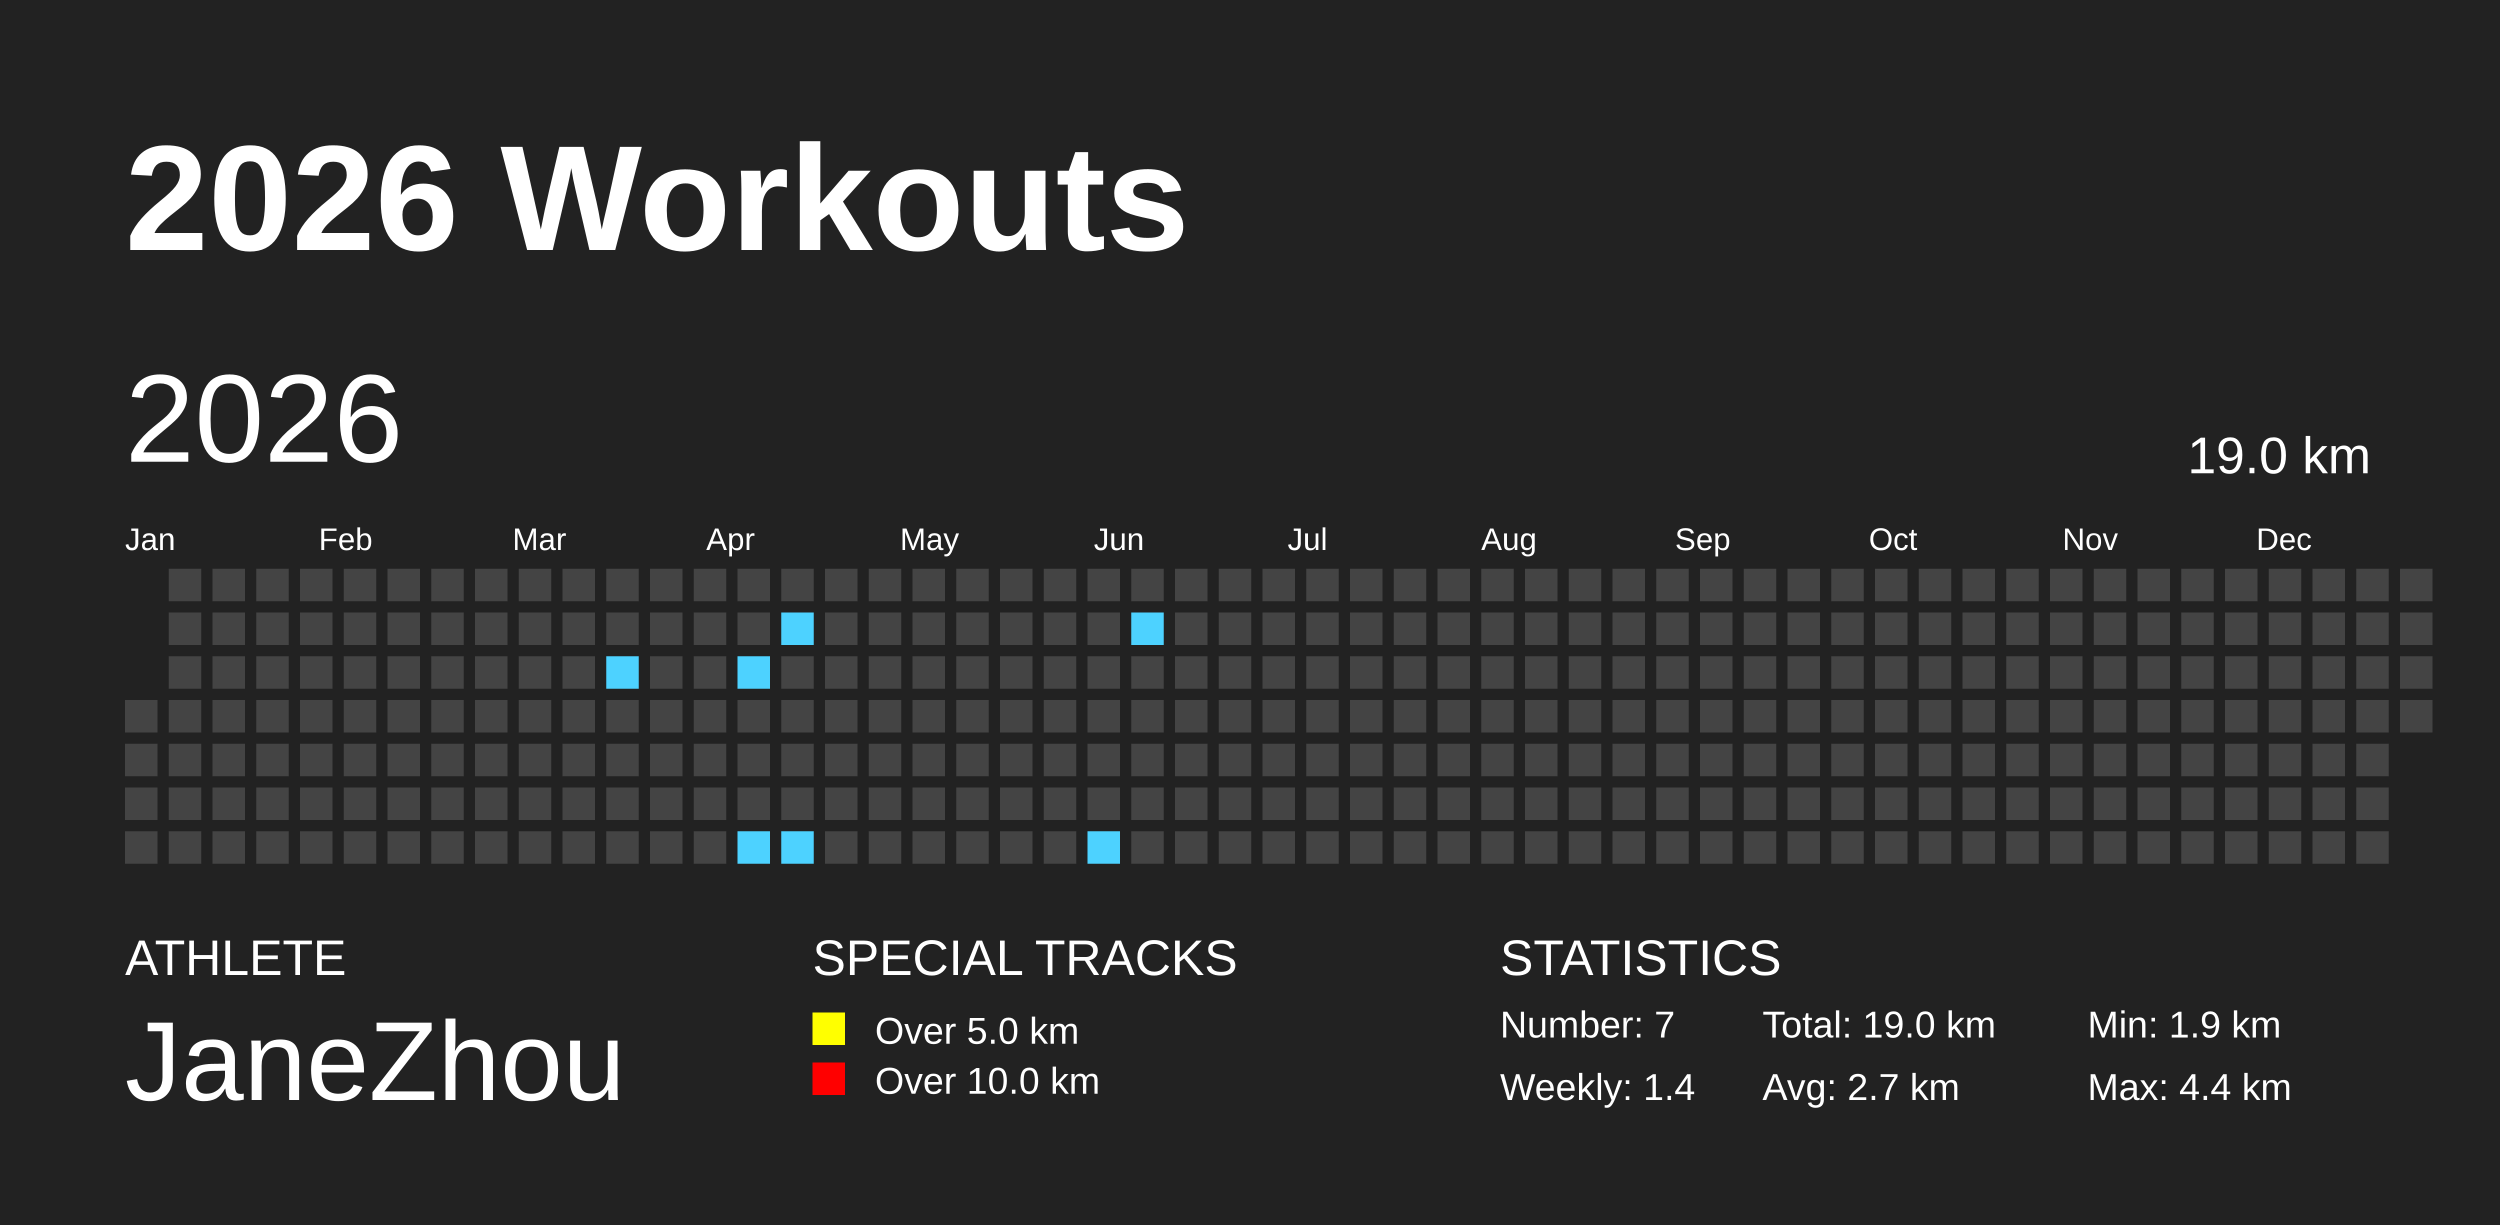
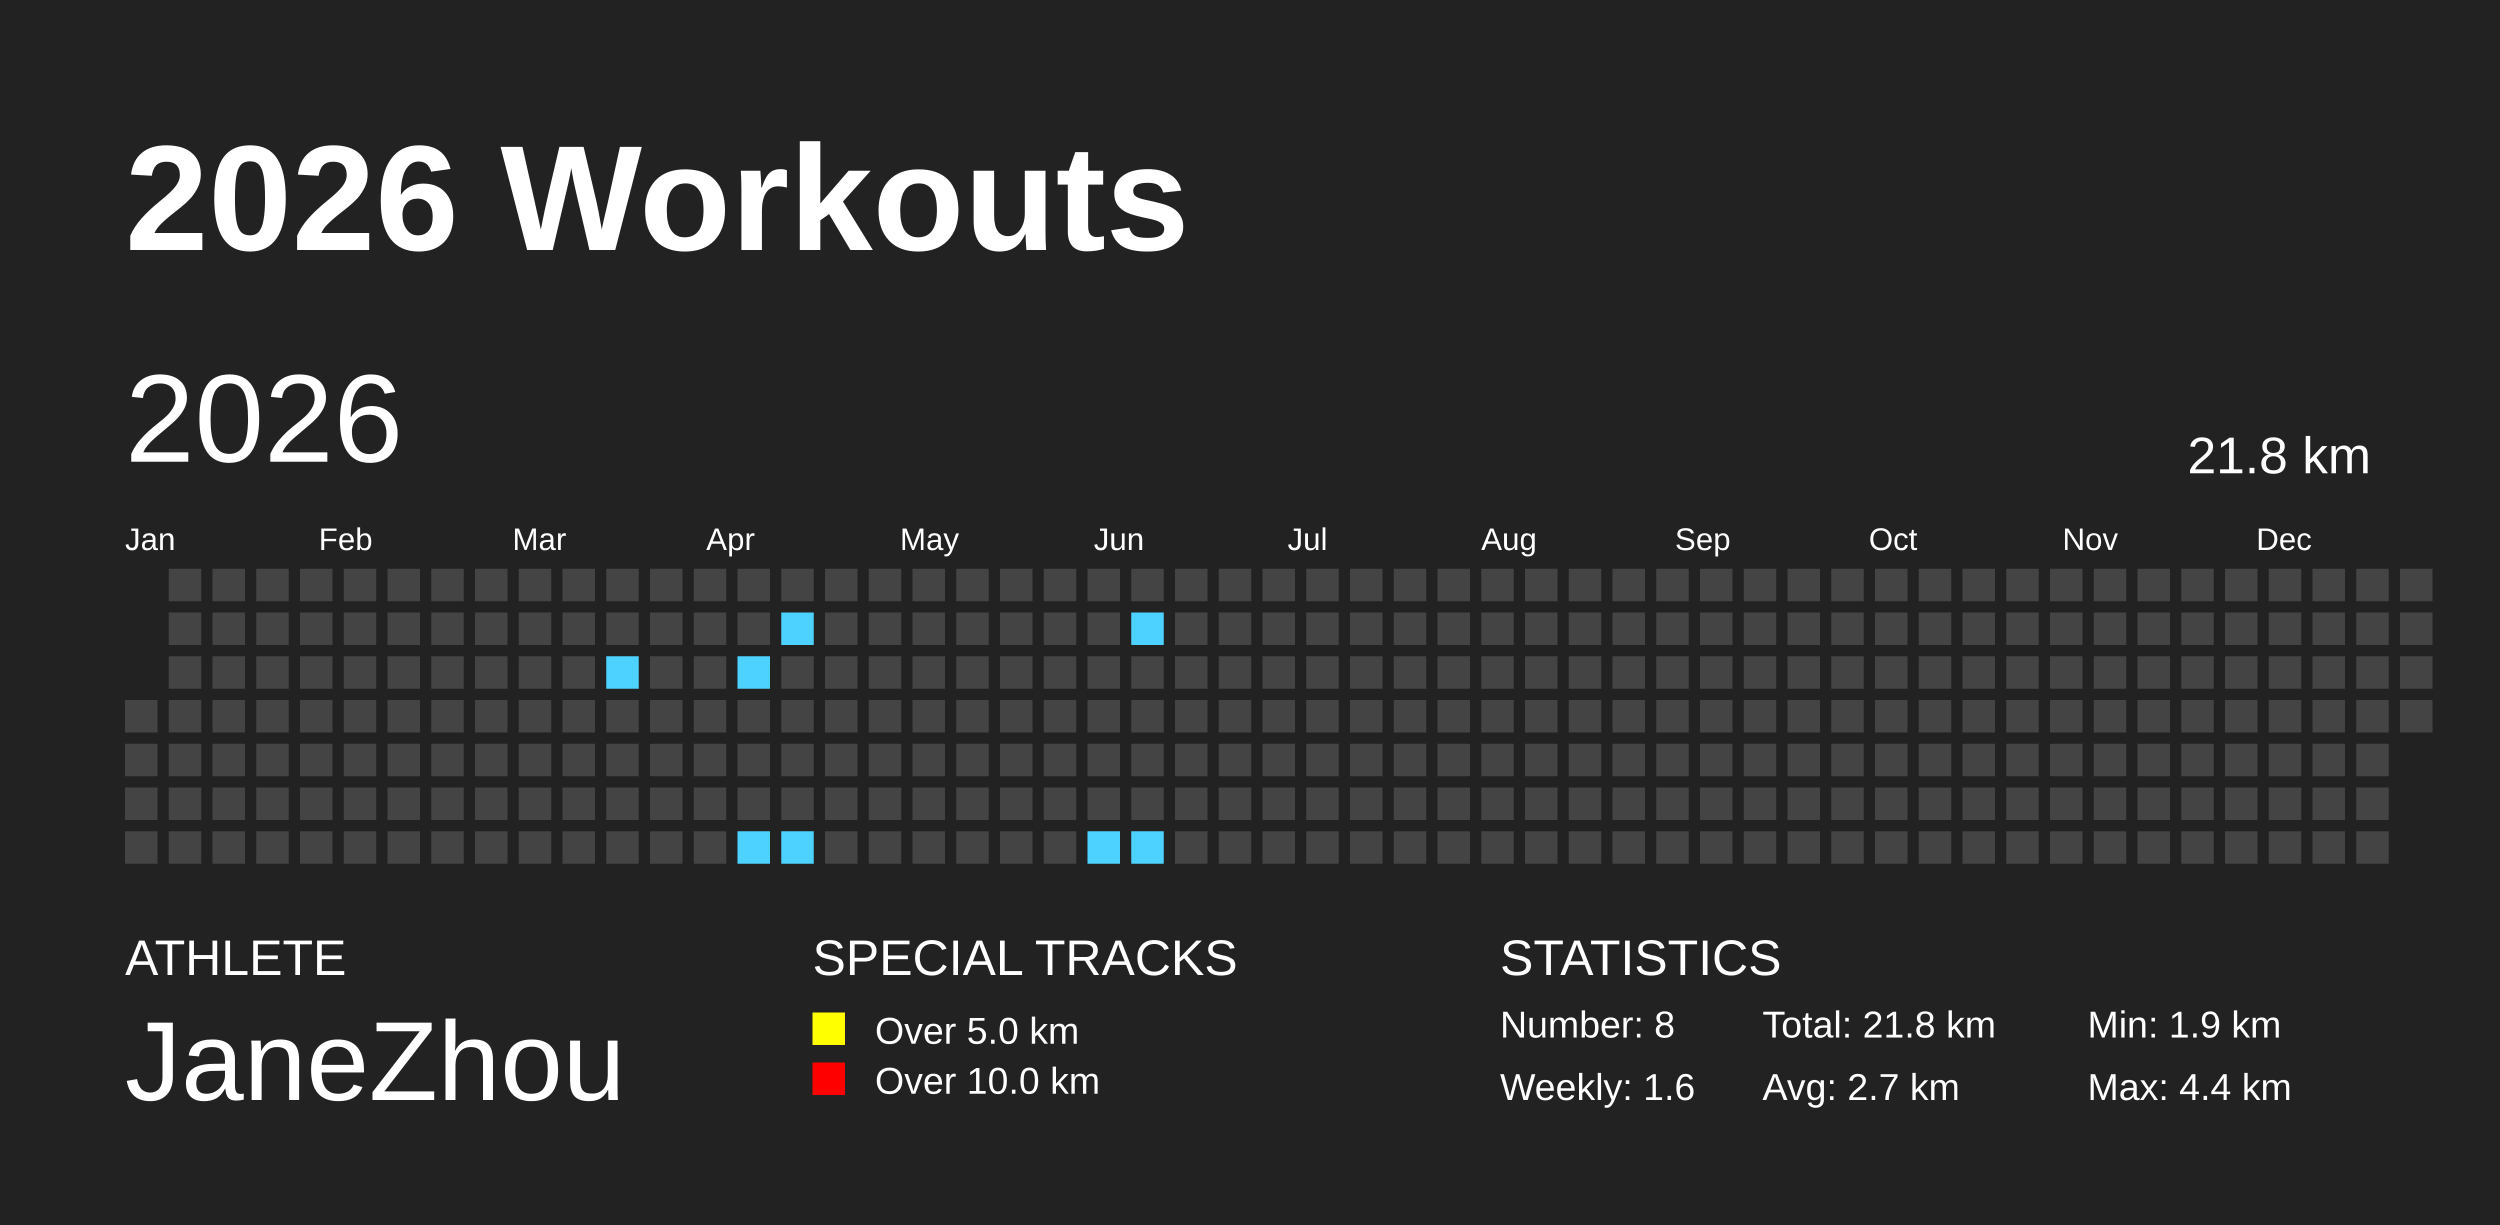
<svg xmlns="http://www.w3.org/2000/svg" baseProfile="full" height="98mm" version="1.1" viewBox="0,0,200,98" width="200mm">
  <defs />
  <rect fill="#222222" height="98" width="200" x="0" y="0" />
  <text fill="#FFFFFF" style="font-size:12px; font-family:Arial; font-weight:bold;" x="10" y="20">2026 Workouts</text>
  <text fill="#FFFFFF" style="font-size:4px; font-family:Arial" x="10" y="78">ATHLETE</text>
  <text fill="#FFFFFF" style="font-size:9px; font-family:Arial" x="10" y="88">JaneZhou</text>
  <text fill="#FFFFFF" style="font-size:4px; font-family:Arial" x="65" y="78">SPECIAL TRACKS</text>
  <rect fill="yellow" height="2.6" width="2.6" x="65" y="81" />
  <text fill="#FFFFFF" style="font-size:3px; font-family:Arial" x="70" y="83.5">Over 5.0 km</text>
  <rect fill="red" height="2.6" width="2.6" x="65" y="85" />
  <text fill="#FFFFFF" style="font-size:3px; font-family:Arial" x="70" y="87.5">Over 10.0 km</text>
  <text fill="#FFFFFF" style="font-size:4px; font-family:Arial" x="120" y="78">STATISTICS</text>
-   <text fill="#FFFFFF" style="font-size:3px; font-family:Arial" x="120" y="83">Number: 7</text>
-   <text fill="#FFFFFF" style="font-size:3px; font-family:Arial" x="120" y="88">Weekly: 1.4</text>
-   <text fill="#FFFFFF" style="font-size:3px; font-family:Arial" x="141" y="83">Total: 19.0 km</text>
+   <text fill="#FFFFFF" style="font-size:3px; font-family:Arial" x="120" y="83">Number: 8</text>
+   <text fill="#FFFFFF" style="font-size:3px; font-family:Arial" x="120" y="88">Weekly: 1.6</text>
+   <text fill="#FFFFFF" style="font-size:3px; font-family:Arial" x="141" y="83">Total: 21.8 km</text>
  <text fill="#FFFFFF" style="font-size:3px; font-family:Arial" x="141" y="88">Avg: 2.7 km</text>
  <text fill="#FFFFFF" style="font-size:3px; font-family:Arial" x="167" y="83">Min: 1.9 km</text>
  <text fill="#FFFFFF" style="font-size:3px; font-family:Arial" x="167" y="88">Max: 4.4 km</text>
  <text dominant-baseline="hanging" fill="#FFFFFF" style="font-size:10.0px; font-family:Arial;" x="10" y="30">2026</text>
-   <text dominant-baseline="hanging" fill="#FFFFFF" style="font-size:4.125px; font-family:Arial;" x="175" y="35">19.0 km</text>
+   <text dominant-baseline="hanging" fill="#FFFFFF" style="font-size:4.125px; font-family:Arial;" x="175" y="35">21.8 km</text>
  <text fill="#FFFFFF" style="font-size:2.5px; font-family:Arial" x="10.0" y="44">Jan</text>
  <text fill="#FFFFFF" style="font-size:2.5px; font-family:Arial" x="25.5" y="44">Feb</text>
  <text fill="#FFFFFF" style="font-size:2.5px; font-family:Arial" x="41.0" y="44">Mar</text>
  <text fill="#FFFFFF" style="font-size:2.5px; font-family:Arial" x="56.5" y="44">Apr</text>
  <text fill="#FFFFFF" style="font-size:2.5px; font-family:Arial" x="72.0" y="44">May</text>
  <text fill="#FFFFFF" style="font-size:2.5px; font-family:Arial" x="87.5" y="44">Jun</text>
  <text fill="#FFFFFF" style="font-size:2.5px; font-family:Arial" x="103.0" y="44">Jul</text>
  <text fill="#FFFFFF" style="font-size:2.5px; font-family:Arial" x="118.5" y="44">Aug</text>
  <text fill="#FFFFFF" style="font-size:2.5px; font-family:Arial" x="134.0" y="44">Sep</text>
  <text fill="#FFFFFF" style="font-size:2.5px; font-family:Arial" x="149.5" y="44">Oct</text>
  <text fill="#FFFFFF" style="font-size:2.5px; font-family:Arial" x="165.0" y="44">Nov</text>
  <text fill="#FFFFFF" style="font-size:2.5px; font-family:Arial" x="180.5" y="44">Dec</text>
  <rect fill="#444444" height="2.6" width="2.6" x="10.0" y="56.0" />
  <rect fill="#444444" height="2.6" width="2.6" x="10.0" y="59.5" />
  <rect fill="#444444" height="2.6" width="2.6" x="10.0" y="63.0" />
  <rect fill="#444444" height="2.6" width="2.6" x="10.0" y="66.5" />
  <rect fill="#444444" height="2.6" width="2.6" x="13.5" y="45.5" />
  <rect fill="#444444" height="2.6" width="2.6" x="13.5" y="49.0" />
  <rect fill="#444444" height="2.6" width="2.6" x="13.5" y="52.5" />
  <rect fill="#444444" height="2.6" width="2.6" x="13.5" y="56.0" />
  <rect fill="#444444" height="2.6" width="2.6" x="13.5" y="59.5" />
  <rect fill="#444444" height="2.6" width="2.6" x="13.5" y="63.0" />
  <rect fill="#444444" height="2.6" width="2.6" x="13.5" y="66.5" />
  <rect fill="#444444" height="2.6" width="2.6" x="17.0" y="45.5" />
  <rect fill="#444444" height="2.6" width="2.6" x="17.0" y="49.0" />
  <rect fill="#444444" height="2.6" width="2.6" x="17.0" y="52.5" />
  <rect fill="#444444" height="2.6" width="2.6" x="17.0" y="56.0" />
  <rect fill="#444444" height="2.6" width="2.6" x="17.0" y="59.5" />
  <rect fill="#444444" height="2.6" width="2.6" x="17.0" y="63.0" />
  <rect fill="#444444" height="2.6" width="2.6" x="17.0" y="66.5" />
  <rect fill="#444444" height="2.6" width="2.6" x="20.5" y="45.5" />
  <rect fill="#444444" height="2.6" width="2.6" x="20.5" y="49.0" />
  <rect fill="#444444" height="2.6" width="2.6" x="20.5" y="52.5" />
  <rect fill="#444444" height="2.6" width="2.6" x="20.5" y="56.0" />
  <rect fill="#444444" height="2.6" width="2.6" x="20.5" y="59.5" />
  <rect fill="#444444" height="2.6" width="2.6" x="20.5" y="63.0" />
  <rect fill="#444444" height="2.6" width="2.6" x="20.5" y="66.5" />
  <rect fill="#444444" height="2.6" width="2.6" x="24.0" y="45.5" />
  <rect fill="#444444" height="2.6" width="2.6" x="24.0" y="49.0" />
  <rect fill="#444444" height="2.6" width="2.6" x="24.0" y="52.5" />
  <rect fill="#444444" height="2.6" width="2.6" x="24.0" y="56.0" />
  <rect fill="#444444" height="2.6" width="2.6" x="24.0" y="59.5" />
  <rect fill="#444444" height="2.6" width="2.6" x="24.0" y="63.0" />
  <rect fill="#444444" height="2.6" width="2.6" x="24.0" y="66.5" />
  <rect fill="#444444" height="2.6" width="2.6" x="27.5" y="45.5" />
  <rect fill="#444444" height="2.6" width="2.6" x="27.5" y="49.0" />
  <rect fill="#444444" height="2.6" width="2.6" x="27.5" y="52.5" />
  <rect fill="#444444" height="2.6" width="2.6" x="27.5" y="56.0" />
  <rect fill="#444444" height="2.6" width="2.6" x="27.5" y="59.5" />
  <rect fill="#444444" height="2.6" width="2.6" x="27.5" y="63.0" />
  <rect fill="#444444" height="2.6" width="2.6" x="27.5" y="66.5" />
  <rect fill="#444444" height="2.6" width="2.6" x="31.0" y="45.5" />
  <rect fill="#444444" height="2.6" width="2.6" x="31.0" y="49.0" />
  <rect fill="#444444" height="2.6" width="2.6" x="31.0" y="52.5" />
  <rect fill="#444444" height="2.6" width="2.6" x="31.0" y="56.0" />
  <rect fill="#444444" height="2.6" width="2.6" x="31.0" y="59.5" />
  <rect fill="#444444" height="2.6" width="2.6" x="31.0" y="63.0" />
  <rect fill="#444444" height="2.6" width="2.6" x="31.0" y="66.5" />
  <rect fill="#444444" height="2.6" width="2.6" x="34.5" y="45.5" />
  <rect fill="#444444" height="2.6" width="2.6" x="34.5" y="49.0" />
  <rect fill="#444444" height="2.6" width="2.6" x="34.5" y="52.5" />
  <rect fill="#444444" height="2.6" width="2.6" x="34.5" y="56.0" />
  <rect fill="#444444" height="2.6" width="2.6" x="34.5" y="59.5" />
  <rect fill="#444444" height="2.6" width="2.6" x="34.5" y="63.0" />
  <rect fill="#444444" height="2.6" width="2.6" x="34.5" y="66.5" />
  <rect fill="#444444" height="2.6" width="2.6" x="38.0" y="45.5" />
  <rect fill="#444444" height="2.6" width="2.6" x="38.0" y="49.0" />
  <rect fill="#444444" height="2.6" width="2.6" x="38.0" y="52.5" />
  <rect fill="#444444" height="2.6" width="2.6" x="38.0" y="56.0" />
  <rect fill="#444444" height="2.6" width="2.6" x="38.0" y="59.5" />
  <rect fill="#444444" height="2.6" width="2.6" x="38.0" y="63.0" />
  <rect fill="#444444" height="2.6" width="2.6" x="38.0" y="66.5" />
  <rect fill="#444444" height="2.6" width="2.6" x="41.5" y="45.5" />
  <rect fill="#444444" height="2.6" width="2.6" x="41.5" y="49.0" />
  <rect fill="#444444" height="2.6" width="2.6" x="41.5" y="52.5" />
  <rect fill="#444444" height="2.6" width="2.6" x="41.5" y="56.0" />
  <rect fill="#444444" height="2.6" width="2.6" x="41.5" y="59.5" />
  <rect fill="#444444" height="2.6" width="2.6" x="41.5" y="63.0" />
  <rect fill="#444444" height="2.6" width="2.6" x="41.5" y="66.5" />
  <rect fill="#444444" height="2.6" width="2.6" x="45.0" y="45.5" />
  <rect fill="#444444" height="2.6" width="2.6" x="45.0" y="49.0" />
  <rect fill="#444444" height="2.6" width="2.6" x="45.0" y="52.5" />
  <rect fill="#444444" height="2.6" width="2.6" x="45.0" y="56.0" />
  <rect fill="#444444" height="2.6" width="2.6" x="45.0" y="59.5" />
  <rect fill="#444444" height="2.6" width="2.6" x="45.0" y="63.0" />
  <rect fill="#444444" height="2.6" width="2.6" x="45.0" y="66.5" />
  <rect fill="#444444" height="2.6" width="2.6" x="48.5" y="45.5" />
  <rect fill="#444444" height="2.6" width="2.6" x="48.5" y="49.0" />
  <rect fill="#4DD2FF" height="2.6" width="2.6" x="48.5" y="52.5" />
  <rect fill="#444444" height="2.6" width="2.6" x="48.5" y="56.0" />
  <rect fill="#444444" height="2.6" width="2.6" x="48.5" y="59.5" />
  <rect fill="#444444" height="2.6" width="2.6" x="48.5" y="63.0" />
  <rect fill="#444444" height="2.6" width="2.6" x="48.5" y="66.5" />
  <rect fill="#444444" height="2.6" width="2.6" x="52.0" y="45.5" />
  <rect fill="#444444" height="2.6" width="2.6" x="52.0" y="49.0" />
  <rect fill="#444444" height="2.6" width="2.6" x="52.0" y="52.5" />
  <rect fill="#444444" height="2.6" width="2.6" x="52.0" y="56.0" />
  <rect fill="#444444" height="2.6" width="2.6" x="52.0" y="59.5" />
  <rect fill="#444444" height="2.6" width="2.6" x="52.0" y="63.0" />
  <rect fill="#444444" height="2.6" width="2.6" x="52.0" y="66.5" />
  <rect fill="#444444" height="2.6" width="2.6" x="55.5" y="45.5" />
  <rect fill="#444444" height="2.6" width="2.6" x="55.5" y="49.0" />
  <rect fill="#444444" height="2.6" width="2.6" x="55.5" y="52.5" />
  <rect fill="#444444" height="2.6" width="2.6" x="55.5" y="56.0" />
  <rect fill="#444444" height="2.6" width="2.6" x="55.5" y="59.5" />
  <rect fill="#444444" height="2.6" width="2.6" x="55.5" y="63.0" />
  <rect fill="#444444" height="2.6" width="2.6" x="55.5" y="66.5" />
  <rect fill="#444444" height="2.6" width="2.6" x="59.0" y="45.5" />
  <rect fill="#444444" height="2.6" width="2.6" x="59.0" y="49.0" />
  <rect fill="#4DD2FF" height="2.6" width="2.6" x="59.0" y="52.5" />
  <rect fill="#444444" height="2.6" width="2.6" x="59.0" y="56.0" />
  <rect fill="#444444" height="2.6" width="2.6" x="59.0" y="59.5" />
  <rect fill="#444444" height="2.6" width="2.6" x="59.0" y="63.0" />
  <rect fill="#4DD2FF" height="2.6" width="2.6" x="59.0" y="66.5" />
  <rect fill="#444444" height="2.6" width="2.6" x="62.5" y="45.5" />
  <rect fill="#4DD2FF" height="2.6" width="2.6" x="62.5" y="49.0" />
  <rect fill="#444444" height="2.6" width="2.6" x="62.5" y="52.5" />
  <rect fill="#444444" height="2.6" width="2.6" x="62.5" y="56.0" />
  <rect fill="#444444" height="2.6" width="2.6" x="62.5" y="59.5" />
  <rect fill="#444444" height="2.6" width="2.6" x="62.5" y="63.0" />
  <rect fill="#4DD2FF" height="2.6" width="2.6" x="62.5" y="66.5" />
  <rect fill="#444444" height="2.6" width="2.6" x="66.0" y="45.5" />
  <rect fill="#444444" height="2.6" width="2.6" x="66.0" y="49.0" />
  <rect fill="#444444" height="2.6" width="2.6" x="66.0" y="52.5" />
  <rect fill="#444444" height="2.6" width="2.6" x="66.0" y="56.0" />
  <rect fill="#444444" height="2.6" width="2.6" x="66.0" y="59.5" />
  <rect fill="#444444" height="2.6" width="2.6" x="66.0" y="63.0" />
  <rect fill="#444444" height="2.6" width="2.6" x="66.0" y="66.5" />
  <rect fill="#444444" height="2.6" width="2.6" x="69.5" y="45.5" />
  <rect fill="#444444" height="2.6" width="2.6" x="69.5" y="49.0" />
  <rect fill="#444444" height="2.6" width="2.6" x="69.5" y="52.5" />
  <rect fill="#444444" height="2.6" width="2.6" x="69.5" y="56.0" />
  <rect fill="#444444" height="2.6" width="2.6" x="69.5" y="59.5" />
  <rect fill="#444444" height="2.6" width="2.6" x="69.5" y="63.0" />
  <rect fill="#444444" height="2.6" width="2.6" x="69.5" y="66.5" />
  <rect fill="#444444" height="2.6" width="2.6" x="73.0" y="45.5" />
  <rect fill="#444444" height="2.6" width="2.6" x="73.0" y="49.0" />
  <rect fill="#444444" height="2.6" width="2.6" x="73.0" y="52.5" />
  <rect fill="#444444" height="2.6" width="2.6" x="73.0" y="56.0" />
  <rect fill="#444444" height="2.6" width="2.6" x="73.0" y="59.5" />
  <rect fill="#444444" height="2.6" width="2.6" x="73.0" y="63.0" />
  <rect fill="#444444" height="2.6" width="2.6" x="73.0" y="66.5" />
  <rect fill="#444444" height="2.6" width="2.6" x="76.5" y="45.5" />
  <rect fill="#444444" height="2.6" width="2.6" x="76.5" y="49.0" />
  <rect fill="#444444" height="2.6" width="2.6" x="76.5" y="52.5" />
  <rect fill="#444444" height="2.6" width="2.6" x="76.5" y="56.0" />
  <rect fill="#444444" height="2.6" width="2.6" x="76.5" y="59.5" />
  <rect fill="#444444" height="2.6" width="2.6" x="76.5" y="63.0" />
  <rect fill="#444444" height="2.6" width="2.6" x="76.5" y="66.5" />
  <rect fill="#444444" height="2.6" width="2.6" x="80.0" y="45.5" />
  <rect fill="#444444" height="2.6" width="2.6" x="80.0" y="49.0" />
  <rect fill="#444444" height="2.6" width="2.6" x="80.0" y="52.5" />
  <rect fill="#444444" height="2.6" width="2.6" x="80.0" y="56.0" />
  <rect fill="#444444" height="2.6" width="2.6" x="80.0" y="59.5" />
  <rect fill="#444444" height="2.6" width="2.6" x="80.0" y="63.0" />
  <rect fill="#444444" height="2.6" width="2.6" x="80.0" y="66.5" />
  <rect fill="#444444" height="2.6" width="2.6" x="83.5" y="45.5" />
  <rect fill="#444444" height="2.6" width="2.6" x="83.5" y="49.0" />
  <rect fill="#444444" height="2.6" width="2.6" x="83.5" y="52.5" />
  <rect fill="#444444" height="2.6" width="2.6" x="83.5" y="56.0" />
  <rect fill="#444444" height="2.6" width="2.6" x="83.5" y="59.5" />
  <rect fill="#444444" height="2.6" width="2.6" x="83.5" y="63.0" />
  <rect fill="#444444" height="2.6" width="2.6" x="83.5" y="66.5" />
  <rect fill="#444444" height="2.6" width="2.6" x="87.0" y="45.5" />
  <rect fill="#444444" height="2.6" width="2.6" x="87.0" y="49.0" />
  <rect fill="#444444" height="2.6" width="2.6" x="87.0" y="52.5" />
  <rect fill="#444444" height="2.6" width="2.6" x="87.0" y="56.0" />
  <rect fill="#444444" height="2.6" width="2.6" x="87.0" y="59.5" />
  <rect fill="#444444" height="2.6" width="2.6" x="87.0" y="63.0" />
  <rect fill="#4DD2FF" height="2.6" width="2.6" x="87.0" y="66.5" />
  <rect fill="#444444" height="2.6" width="2.6" x="90.5" y="45.5" />
  <rect fill="#4DD2FF" height="2.6" width="2.6" x="90.5" y="49.0" />
  <rect fill="#444444" height="2.6" width="2.6" x="90.5" y="52.5" />
  <rect fill="#444444" height="2.6" width="2.6" x="90.5" y="56.0" />
  <rect fill="#444444" height="2.6" width="2.6" x="90.5" y="59.5" />
  <rect fill="#444444" height="2.6" width="2.6" x="90.5" y="63.0" />
-   <rect fill="#444444" height="2.6" width="2.6" x="90.5" y="66.5" />
+   <rect fill="#4DD2FF" height="2.6" width="2.6" x="90.5" y="66.5" />
  <rect fill="#444444" height="2.6" width="2.6" x="94.0" y="45.5" />
  <rect fill="#444444" height="2.6" width="2.6" x="94.0" y="49.0" />
  <rect fill="#444444" height="2.6" width="2.6" x="94.0" y="52.5" />
  <rect fill="#444444" height="2.6" width="2.6" x="94.0" y="56.0" />
  <rect fill="#444444" height="2.6" width="2.6" x="94.0" y="59.5" />
  <rect fill="#444444" height="2.6" width="2.6" x="94.0" y="63.0" />
  <rect fill="#444444" height="2.6" width="2.6" x="94.0" y="66.5" />
  <rect fill="#444444" height="2.6" width="2.6" x="97.5" y="45.5" />
  <rect fill="#444444" height="2.6" width="2.6" x="97.5" y="49.0" />
  <rect fill="#444444" height="2.6" width="2.6" x="97.5" y="52.5" />
  <rect fill="#444444" height="2.6" width="2.6" x="97.5" y="56.0" />
  <rect fill="#444444" height="2.6" width="2.6" x="97.5" y="59.5" />
  <rect fill="#444444" height="2.6" width="2.6" x="97.5" y="63.0" />
  <rect fill="#444444" height="2.6" width="2.6" x="97.5" y="66.5" />
  <rect fill="#444444" height="2.6" width="2.6" x="101.0" y="45.5" />
  <rect fill="#444444" height="2.6" width="2.6" x="101.0" y="49.0" />
  <rect fill="#444444" height="2.6" width="2.6" x="101.0" y="52.5" />
  <rect fill="#444444" height="2.6" width="2.6" x="101.0" y="56.0" />
  <rect fill="#444444" height="2.6" width="2.6" x="101.0" y="59.5" />
  <rect fill="#444444" height="2.6" width="2.6" x="101.0" y="63.0" />
  <rect fill="#444444" height="2.6" width="2.6" x="101.0" y="66.5" />
  <rect fill="#444444" height="2.6" width="2.6" x="104.5" y="45.5" />
  <rect fill="#444444" height="2.6" width="2.6" x="104.5" y="49.0" />
  <rect fill="#444444" height="2.6" width="2.6" x="104.5" y="52.5" />
  <rect fill="#444444" height="2.6" width="2.6" x="104.5" y="56.0" />
  <rect fill="#444444" height="2.6" width="2.6" x="104.5" y="59.5" />
  <rect fill="#444444" height="2.6" width="2.6" x="104.5" y="63.0" />
  <rect fill="#444444" height="2.6" width="2.6" x="104.5" y="66.5" />
  <rect fill="#444444" height="2.6" width="2.6" x="108.0" y="45.5" />
  <rect fill="#444444" height="2.6" width="2.6" x="108.0" y="49.0" />
  <rect fill="#444444" height="2.6" width="2.6" x="108.0" y="52.5" />
  <rect fill="#444444" height="2.6" width="2.6" x="108.0" y="56.0" />
  <rect fill="#444444" height="2.6" width="2.6" x="108.0" y="59.5" />
  <rect fill="#444444" height="2.6" width="2.6" x="108.0" y="63.0" />
  <rect fill="#444444" height="2.6" width="2.6" x="108.0" y="66.5" />
  <rect fill="#444444" height="2.6" width="2.6" x="111.5" y="45.5" />
  <rect fill="#444444" height="2.6" width="2.6" x="111.5" y="49.0" />
  <rect fill="#444444" height="2.6" width="2.6" x="111.5" y="52.5" />
  <rect fill="#444444" height="2.6" width="2.6" x="111.5" y="56.0" />
  <rect fill="#444444" height="2.6" width="2.6" x="111.5" y="59.5" />
  <rect fill="#444444" height="2.6" width="2.6" x="111.5" y="63.0" />
  <rect fill="#444444" height="2.6" width="2.6" x="111.5" y="66.5" />
  <rect fill="#444444" height="2.6" width="2.6" x="115.0" y="45.5" />
  <rect fill="#444444" height="2.6" width="2.6" x="115.0" y="49.0" />
  <rect fill="#444444" height="2.6" width="2.6" x="115.0" y="52.5" />
  <rect fill="#444444" height="2.6" width="2.6" x="115.0" y="56.0" />
  <rect fill="#444444" height="2.6" width="2.6" x="115.0" y="59.5" />
  <rect fill="#444444" height="2.6" width="2.6" x="115.0" y="63.0" />
  <rect fill="#444444" height="2.6" width="2.6" x="115.0" y="66.5" />
  <rect fill="#444444" height="2.6" width="2.6" x="118.5" y="45.5" />
  <rect fill="#444444" height="2.6" width="2.6" x="118.5" y="49.0" />
  <rect fill="#444444" height="2.6" width="2.6" x="118.5" y="52.5" />
  <rect fill="#444444" height="2.6" width="2.6" x="118.5" y="56.0" />
  <rect fill="#444444" height="2.6" width="2.6" x="118.5" y="59.5" />
  <rect fill="#444444" height="2.6" width="2.6" x="118.5" y="63.0" />
  <rect fill="#444444" height="2.6" width="2.6" x="118.5" y="66.5" />
  <rect fill="#444444" height="2.6" width="2.6" x="122.0" y="45.5" />
  <rect fill="#444444" height="2.6" width="2.6" x="122.0" y="49.0" />
  <rect fill="#444444" height="2.6" width="2.6" x="122.0" y="52.5" />
  <rect fill="#444444" height="2.6" width="2.6" x="122.0" y="56.0" />
  <rect fill="#444444" height="2.6" width="2.6" x="122.0" y="59.5" />
  <rect fill="#444444" height="2.6" width="2.6" x="122.0" y="63.0" />
  <rect fill="#444444" height="2.6" width="2.6" x="122.0" y="66.5" />
  <rect fill="#444444" height="2.6" width="2.6" x="125.5" y="45.5" />
  <rect fill="#444444" height="2.6" width="2.6" x="125.5" y="49.0" />
  <rect fill="#444444" height="2.6" width="2.6" x="125.5" y="52.5" />
  <rect fill="#444444" height="2.6" width="2.6" x="125.5" y="56.0" />
  <rect fill="#444444" height="2.6" width="2.6" x="125.5" y="59.5" />
  <rect fill="#444444" height="2.6" width="2.6" x="125.5" y="63.0" />
  <rect fill="#444444" height="2.6" width="2.6" x="125.5" y="66.5" />
  <rect fill="#444444" height="2.6" width="2.6" x="129.0" y="45.5" />
  <rect fill="#444444" height="2.6" width="2.6" x="129.0" y="49.0" />
  <rect fill="#444444" height="2.6" width="2.6" x="129.0" y="52.5" />
  <rect fill="#444444" height="2.6" width="2.6" x="129.0" y="56.0" />
  <rect fill="#444444" height="2.6" width="2.6" x="129.0" y="59.5" />
  <rect fill="#444444" height="2.6" width="2.6" x="129.0" y="63.0" />
  <rect fill="#444444" height="2.6" width="2.6" x="129.0" y="66.5" />
  <rect fill="#444444" height="2.6" width="2.6" x="132.5" y="45.5" />
  <rect fill="#444444" height="2.6" width="2.6" x="132.5" y="49.0" />
  <rect fill="#444444" height="2.6" width="2.6" x="132.5" y="52.5" />
  <rect fill="#444444" height="2.6" width="2.6" x="132.5" y="56.0" />
  <rect fill="#444444" height="2.6" width="2.6" x="132.5" y="59.5" />
  <rect fill="#444444" height="2.6" width="2.6" x="132.5" y="63.0" />
  <rect fill="#444444" height="2.6" width="2.6" x="132.5" y="66.5" />
  <rect fill="#444444" height="2.6" width="2.6" x="136.0" y="45.5" />
  <rect fill="#444444" height="2.6" width="2.6" x="136.0" y="49.0" />
  <rect fill="#444444" height="2.6" width="2.6" x="136.0" y="52.5" />
  <rect fill="#444444" height="2.6" width="2.6" x="136.0" y="56.0" />
  <rect fill="#444444" height="2.6" width="2.6" x="136.0" y="59.5" />
  <rect fill="#444444" height="2.6" width="2.6" x="136.0" y="63.0" />
  <rect fill="#444444" height="2.6" width="2.6" x="136.0" y="66.5" />
  <rect fill="#444444" height="2.6" width="2.6" x="139.5" y="45.5" />
  <rect fill="#444444" height="2.6" width="2.6" x="139.5" y="49.0" />
  <rect fill="#444444" height="2.6" width="2.6" x="139.5" y="52.5" />
  <rect fill="#444444" height="2.6" width="2.6" x="139.5" y="56.0" />
  <rect fill="#444444" height="2.6" width="2.6" x="139.5" y="59.5" />
  <rect fill="#444444" height="2.6" width="2.6" x="139.5" y="63.0" />
  <rect fill="#444444" height="2.6" width="2.6" x="139.5" y="66.5" />
  <rect fill="#444444" height="2.6" width="2.6" x="143.0" y="45.5" />
  <rect fill="#444444" height="2.6" width="2.6" x="143.0" y="49.0" />
  <rect fill="#444444" height="2.6" width="2.6" x="143.0" y="52.5" />
  <rect fill="#444444" height="2.6" width="2.6" x="143.0" y="56.0" />
  <rect fill="#444444" height="2.6" width="2.6" x="143.0" y="59.5" />
  <rect fill="#444444" height="2.6" width="2.6" x="143.0" y="63.0" />
  <rect fill="#444444" height="2.6" width="2.6" x="143.0" y="66.5" />
  <rect fill="#444444" height="2.6" width="2.6" x="146.5" y="45.5" />
  <rect fill="#444444" height="2.6" width="2.6" x="146.5" y="49.0" />
  <rect fill="#444444" height="2.6" width="2.6" x="146.5" y="52.5" />
  <rect fill="#444444" height="2.6" width="2.6" x="146.5" y="56.0" />
  <rect fill="#444444" height="2.6" width="2.6" x="146.5" y="59.5" />
  <rect fill="#444444" height="2.6" width="2.6" x="146.5" y="63.0" />
  <rect fill="#444444" height="2.6" width="2.6" x="146.5" y="66.5" />
  <rect fill="#444444" height="2.6" width="2.6" x="150.0" y="45.5" />
  <rect fill="#444444" height="2.6" width="2.6" x="150.0" y="49.0" />
  <rect fill="#444444" height="2.6" width="2.6" x="150.0" y="52.5" />
  <rect fill="#444444" height="2.6" width="2.6" x="150.0" y="56.0" />
  <rect fill="#444444" height="2.6" width="2.6" x="150.0" y="59.5" />
  <rect fill="#444444" height="2.6" width="2.6" x="150.0" y="63.0" />
  <rect fill="#444444" height="2.6" width="2.6" x="150.0" y="66.5" />
  <rect fill="#444444" height="2.6" width="2.6" x="153.5" y="45.5" />
  <rect fill="#444444" height="2.6" width="2.6" x="153.5" y="49.0" />
  <rect fill="#444444" height="2.6" width="2.6" x="153.5" y="52.5" />
  <rect fill="#444444" height="2.6" width="2.6" x="153.5" y="56.0" />
  <rect fill="#444444" height="2.6" width="2.6" x="153.5" y="59.5" />
  <rect fill="#444444" height="2.6" width="2.6" x="153.5" y="63.0" />
  <rect fill="#444444" height="2.6" width="2.6" x="153.5" y="66.5" />
  <rect fill="#444444" height="2.6" width="2.6" x="157.0" y="45.5" />
  <rect fill="#444444" height="2.6" width="2.6" x="157.0" y="49.0" />
  <rect fill="#444444" height="2.6" width="2.6" x="157.0" y="52.5" />
  <rect fill="#444444" height="2.6" width="2.6" x="157.0" y="56.0" />
  <rect fill="#444444" height="2.6" width="2.6" x="157.0" y="59.5" />
  <rect fill="#444444" height="2.6" width="2.6" x="157.0" y="63.0" />
  <rect fill="#444444" height="2.6" width="2.6" x="157.0" y="66.5" />
  <rect fill="#444444" height="2.6" width="2.6" x="160.5" y="45.5" />
  <rect fill="#444444" height="2.6" width="2.6" x="160.5" y="49.0" />
  <rect fill="#444444" height="2.6" width="2.6" x="160.5" y="52.5" />
  <rect fill="#444444" height="2.6" width="2.6" x="160.5" y="56.0" />
  <rect fill="#444444" height="2.6" width="2.6" x="160.5" y="59.5" />
  <rect fill="#444444" height="2.6" width="2.6" x="160.5" y="63.0" />
  <rect fill="#444444" height="2.6" width="2.6" x="160.5" y="66.5" />
  <rect fill="#444444" height="2.6" width="2.6" x="164.0" y="45.5" />
  <rect fill="#444444" height="2.6" width="2.6" x="164.0" y="49.0" />
  <rect fill="#444444" height="2.6" width="2.6" x="164.0" y="52.5" />
  <rect fill="#444444" height="2.6" width="2.6" x="164.0" y="56.0" />
  <rect fill="#444444" height="2.6" width="2.6" x="164.0" y="59.5" />
  <rect fill="#444444" height="2.6" width="2.6" x="164.0" y="63.0" />
  <rect fill="#444444" height="2.6" width="2.6" x="164.0" y="66.5" />
  <rect fill="#444444" height="2.6" width="2.6" x="167.5" y="45.5" />
  <rect fill="#444444" height="2.6" width="2.6" x="167.5" y="49.0" />
  <rect fill="#444444" height="2.6" width="2.6" x="167.5" y="52.5" />
  <rect fill="#444444" height="2.6" width="2.6" x="167.5" y="56.0" />
  <rect fill="#444444" height="2.6" width="2.6" x="167.5" y="59.5" />
  <rect fill="#444444" height="2.6" width="2.6" x="167.5" y="63.0" />
  <rect fill="#444444" height="2.6" width="2.6" x="167.5" y="66.5" />
  <rect fill="#444444" height="2.6" width="2.6" x="171.0" y="45.5" />
  <rect fill="#444444" height="2.6" width="2.6" x="171.0" y="49.0" />
  <rect fill="#444444" height="2.6" width="2.6" x="171.0" y="52.5" />
  <rect fill="#444444" height="2.6" width="2.6" x="171.0" y="56.0" />
  <rect fill="#444444" height="2.6" width="2.6" x="171.0" y="59.5" />
  <rect fill="#444444" height="2.6" width="2.6" x="171.0" y="63.0" />
  <rect fill="#444444" height="2.6" width="2.6" x="171.0" y="66.5" />
  <rect fill="#444444" height="2.6" width="2.6" x="174.5" y="45.5" />
  <rect fill="#444444" height="2.6" width="2.6" x="174.5" y="49.0" />
  <rect fill="#444444" height="2.6" width="2.6" x="174.5" y="52.5" />
  <rect fill="#444444" height="2.6" width="2.6" x="174.5" y="56.0" />
  <rect fill="#444444" height="2.6" width="2.6" x="174.5" y="59.5" />
  <rect fill="#444444" height="2.6" width="2.6" x="174.5" y="63.0" />
  <rect fill="#444444" height="2.6" width="2.6" x="174.5" y="66.5" />
  <rect fill="#444444" height="2.6" width="2.6" x="178.0" y="45.5" />
  <rect fill="#444444" height="2.6" width="2.6" x="178.0" y="49.0" />
  <rect fill="#444444" height="2.6" width="2.6" x="178.0" y="52.5" />
  <rect fill="#444444" height="2.6" width="2.6" x="178.0" y="56.0" />
  <rect fill="#444444" height="2.6" width="2.6" x="178.0" y="59.5" />
  <rect fill="#444444" height="2.6" width="2.6" x="178.0" y="63.0" />
  <rect fill="#444444" height="2.6" width="2.6" x="178.0" y="66.5" />
  <rect fill="#444444" height="2.6" width="2.6" x="181.5" y="45.5" />
  <rect fill="#444444" height="2.6" width="2.6" x="181.5" y="49.0" />
  <rect fill="#444444" height="2.6" width="2.6" x="181.5" y="52.5" />
  <rect fill="#444444" height="2.6" width="2.6" x="181.5" y="56.0" />
  <rect fill="#444444" height="2.6" width="2.6" x="181.5" y="59.5" />
  <rect fill="#444444" height="2.6" width="2.6" x="181.5" y="63.0" />
  <rect fill="#444444" height="2.6" width="2.6" x="181.5" y="66.5" />
  <rect fill="#444444" height="2.6" width="2.6" x="185.0" y="45.5" />
  <rect fill="#444444" height="2.6" width="2.6" x="185.0" y="49.0" />
  <rect fill="#444444" height="2.6" width="2.6" x="185.0" y="52.5" />
  <rect fill="#444444" height="2.6" width="2.6" x="185.0" y="56.0" />
  <rect fill="#444444" height="2.6" width="2.6" x="185.0" y="59.5" />
  <rect fill="#444444" height="2.6" width="2.6" x="185.0" y="63.0" />
  <rect fill="#444444" height="2.6" width="2.6" x="185.0" y="66.5" />
  <rect fill="#444444" height="2.6" width="2.6" x="188.5" y="45.5" />
  <rect fill="#444444" height="2.6" width="2.6" x="188.5" y="49.0" />
  <rect fill="#444444" height="2.6" width="2.6" x="188.5" y="52.5" />
  <rect fill="#444444" height="2.6" width="2.6" x="188.5" y="56.0" />
  <rect fill="#444444" height="2.6" width="2.6" x="188.5" y="59.5" />
  <rect fill="#444444" height="2.6" width="2.6" x="188.5" y="63.0" />
  <rect fill="#444444" height="2.6" width="2.6" x="188.5" y="66.5" />
  <rect fill="#444444" height="2.6" width="2.6" x="192.0" y="45.5" />
  <rect fill="#444444" height="2.6" width="2.6" x="192.0" y="49.0" />
  <rect fill="#444444" height="2.6" width="2.6" x="192.0" y="52.5" />
  <rect fill="#444444" height="2.6" width="2.6" x="192.0" y="56.0" />
</svg>
